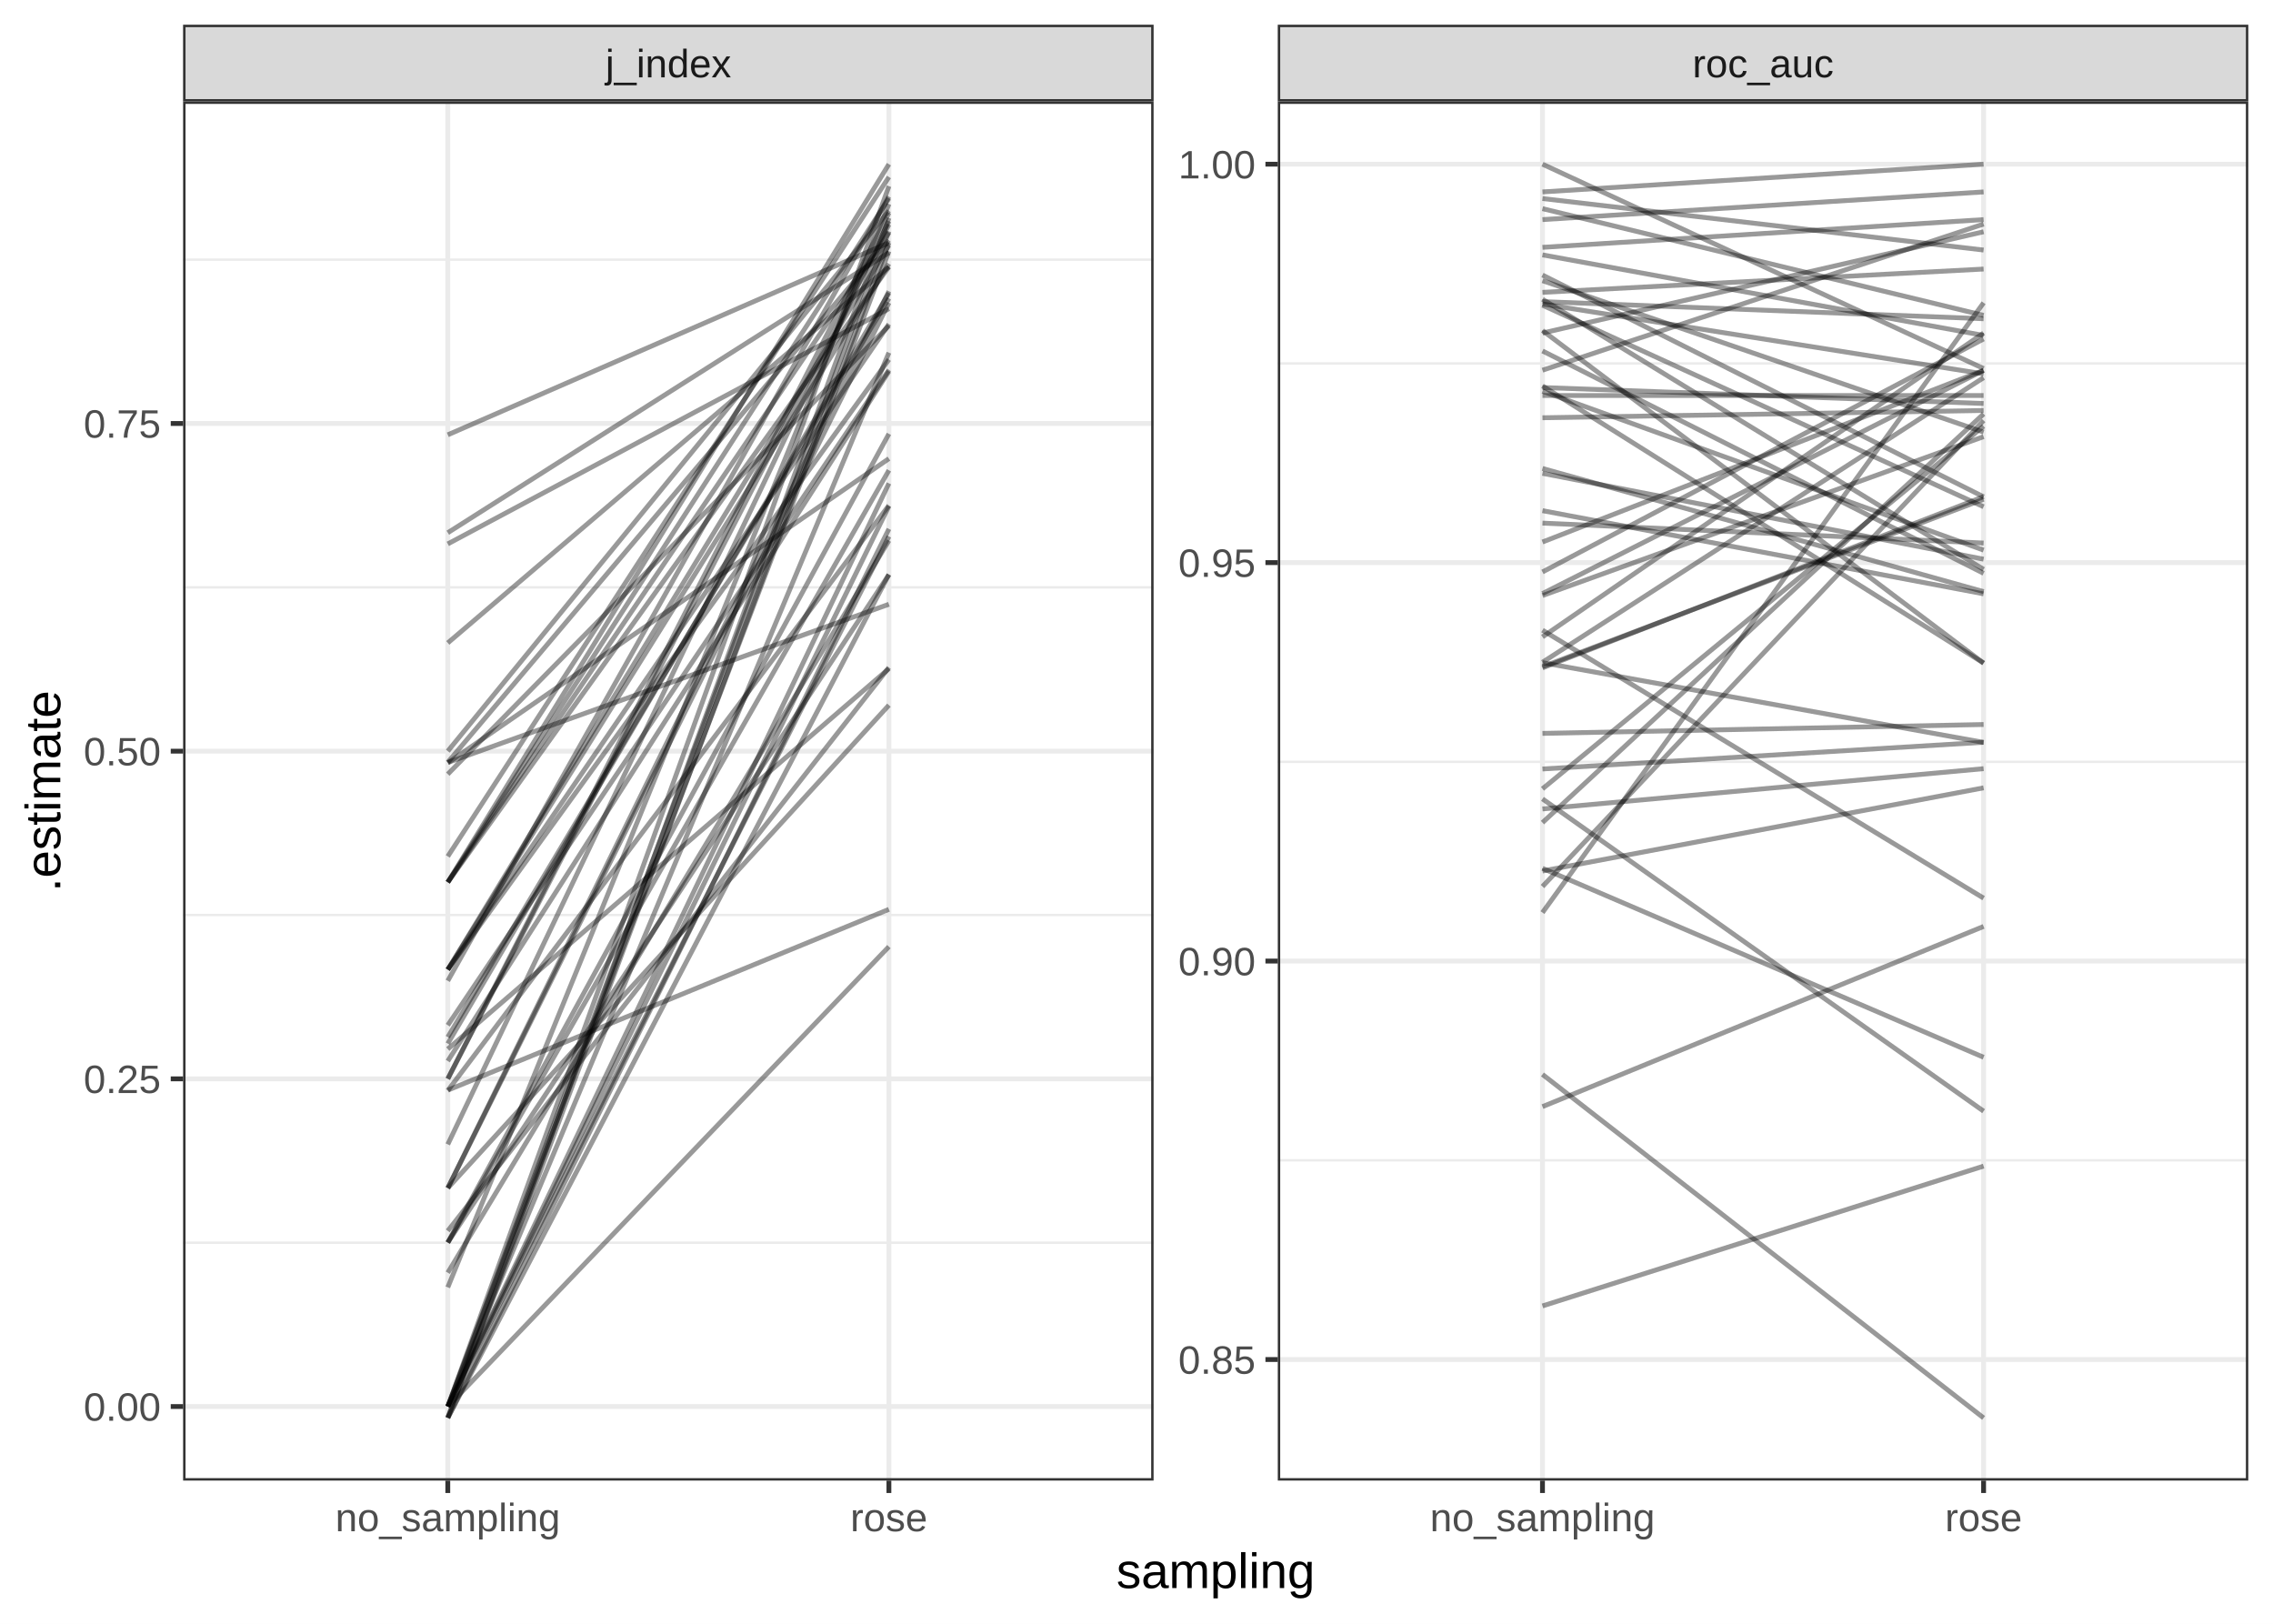
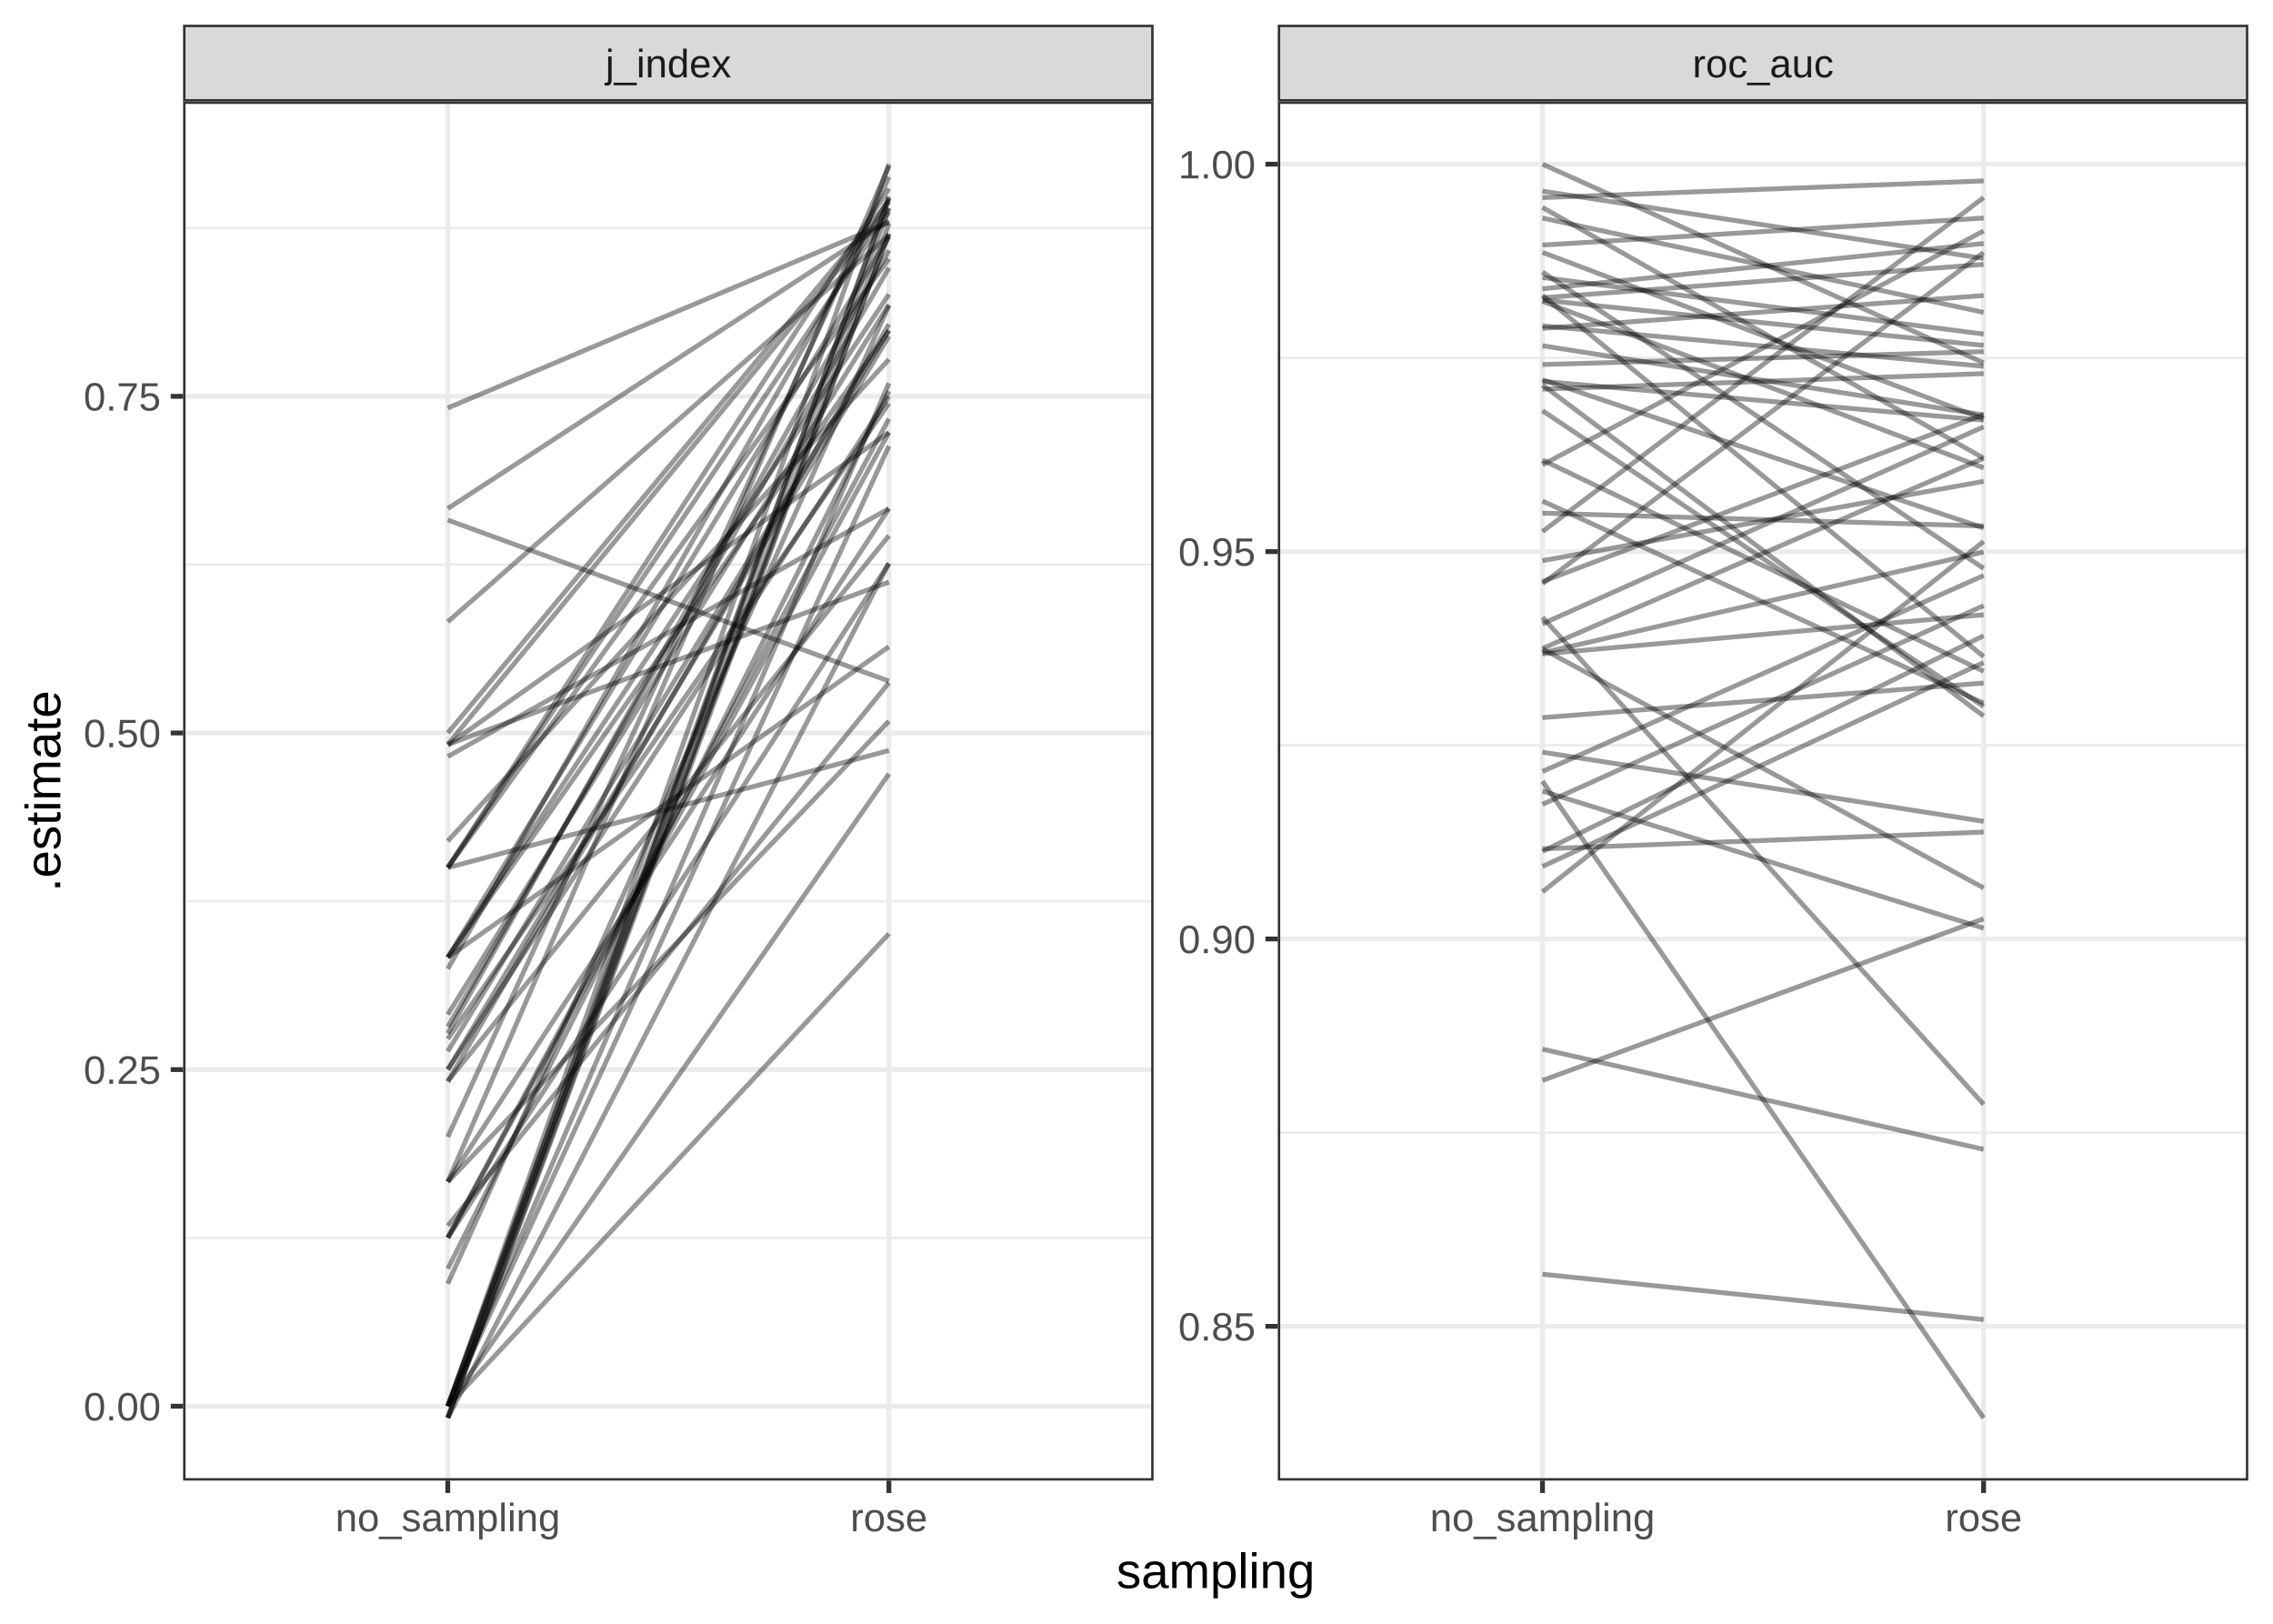
<svg xmlns="http://www.w3.org/2000/svg" class="svglite" width="504.00pt" height="360.00pt" viewBox="0 0 504.00 360.00">
  <defs>
    <style type="text/css">
    .svglite line, .svglite polyline, .svglite polygon, .svglite path, .svglite rect, .svglite circle {
      fill: none;
      stroke: #000000;
      stroke-linecap: round;
      stroke-linejoin: round;
      stroke-miterlimit: 10.00;
    }
    .svglite text {
      white-space: pre;
    }
  </style>
  </defs>
  <rect width="100%" height="100%" style="stroke: none; fill: none;" />
  <defs>
    <clipPath id="cpMC4wMHw1MDQuMDB8MC4wMHwzNjAuMDA=">
      <rect x="0.00" y="0.00" width="504.00" height="360.00" />
    </clipPath>
  </defs>
  <g clip-path="url(#cpMC4wMHw1MDQuMDB8MC4wMHwzNjAuMDA=)">
    <rect x="0.00" y="0.00" width="504.00" height="360.00" style="stroke-width: 1.07; stroke: #FFFFFF; fill: #FFFFFF;" />
  </g>
  <defs>
    <clipPath id="cpNDAuNjB8MjU1Ljc5fDIyLjUwfDMyOC4yNw==">
      <rect x="40.60" y="22.50" width="215.19" height="305.76" />
    </clipPath>
  </defs>
  <g clip-path="url(#cpNDAuNjB8MjU1Ljc5fDIyLjUwfDMyOC4yNw==)">
    <rect x="40.60" y="22.50" width="215.19" height="305.76" style="stroke-width: 1.07; stroke: none; fill: #FFFFFF;" />
-     <polyline points="40.60,275.52 255.79,275.52 " style="stroke-width: 0.53; stroke: #EBEBEB; stroke-linecap: butt;" />
-     <polyline points="40.60,202.87 255.79,202.87 " style="stroke-width: 0.53; stroke: #EBEBEB; stroke-linecap: butt;" />
-     <polyline points="40.60,130.22 255.79,130.22 " style="stroke-width: 0.53; stroke: #EBEBEB; stroke-linecap: butt;" />
-     <polyline points="40.60,57.57 255.79,57.57 " style="stroke-width: 0.53; stroke: #EBEBEB; stroke-linecap: butt;" />
-     <polyline points="40.60,311.84 255.79,311.84 " style="stroke-width: 1.07; stroke: #EBEBEB; stroke-linecap: butt;" />
-     <polyline points="40.60,239.19 255.79,239.19 " style="stroke-width: 1.07; stroke: #EBEBEB; stroke-linecap: butt;" />
-     <polyline points="40.60,166.54 255.79,166.54 " style="stroke-width: 1.07; stroke: #EBEBEB; stroke-linecap: butt;" />
-     <polyline points="40.60,93.89 255.79,93.89 " style="stroke-width: 1.07; stroke: #EBEBEB; stroke-linecap: butt;" />
+     <polyline points="40.60,274.46 255.79,274.46 " style="stroke-width: 0.53; stroke: #EBEBEB; stroke-linecap: butt;" />
+     <polyline points="40.60,199.82 255.79,199.82 " style="stroke-width: 0.53; stroke: #EBEBEB; stroke-linecap: butt;" />
+     <polyline points="40.60,125.19 255.79,125.19 " style="stroke-width: 0.53; stroke: #EBEBEB; stroke-linecap: butt;" />
+     <polyline points="40.60,50.56 255.79,50.56 " style="stroke-width: 0.53; stroke: #EBEBEB; stroke-linecap: butt;" />
+     <polyline points="40.60,311.77 255.79,311.77 " style="stroke-width: 1.07; stroke: #EBEBEB; stroke-linecap: butt;" />
+     <polyline points="40.60,237.14 255.79,237.14 " style="stroke-width: 1.07; stroke: #EBEBEB; stroke-linecap: butt;" />
+     <polyline points="40.60,162.51 255.79,162.51 " style="stroke-width: 1.07; stroke: #EBEBEB; stroke-linecap: butt;" />
+     <polyline points="40.60,87.87 255.79,87.87 " style="stroke-width: 1.07; stroke: #EBEBEB; stroke-linecap: butt;" />
    <polyline points="99.29,328.27 99.29,22.50 " style="stroke-width: 1.07; stroke: #EBEBEB; stroke-linecap: butt;" />
    <polyline points="197.10,328.27 197.10,22.50 " style="stroke-width: 1.07; stroke: #EBEBEB; stroke-linecap: butt;" />
-     <polyline points="99.29,120.59 197.10,68.43 " style="stroke-width: 1.07; stroke: #000000; stroke-opacity: 0.40; stroke-linecap: butt;" />
-     <polyline points="99.29,189.87 197.10,39.24 " style="stroke-width: 1.07; stroke: #000000; stroke-opacity: 0.40; stroke-linecap: butt;" />
-     <polyline points="99.29,311.84 197.10,112.21 " style="stroke-width: 1.07; stroke: #000000; stroke-opacity: 0.40; stroke-linecap: butt;" />
-     <polyline points="99.29,314.35 197.10,53.81 " style="stroke-width: 1.07; stroke: #000000; stroke-opacity: 0.40; stroke-linecap: butt;" />
-     <polyline points="99.29,217.46 197.10,43.60 " style="stroke-width: 1.07; stroke: #000000; stroke-opacity: 0.40; stroke-linecap: butt;" />
-     <polyline points="99.29,171.64 197.10,72.22 " style="stroke-width: 1.07; stroke: #000000; stroke-opacity: 0.40; stroke-linecap: butt;" />
-     <polyline points="99.29,311.84 197.10,51.30 " style="stroke-width: 1.07; stroke: #000000; stroke-opacity: 0.40; stroke-linecap: butt;" />
-     <polyline points="99.29,241.70 197.10,201.61 " style="stroke-width: 1.07; stroke: #000000; stroke-opacity: 0.40; stroke-linecap: butt;" />
-     <polyline points="99.29,311.84 197.10,55.72 " style="stroke-width: 1.07; stroke: #000000; stroke-opacity: 0.40; stroke-linecap: butt;" />
-     <polyline points="99.29,96.40 197.10,53.81 " style="stroke-width: 1.07; stroke: #000000; stroke-opacity: 0.40; stroke-linecap: butt;" />
-     <polyline points="99.29,195.60 197.10,36.40 " style="stroke-width: 1.07; stroke: #000000; stroke-opacity: 0.40; stroke-linecap: butt;" />
-     <polyline points="99.29,263.41 197.10,67.13 " style="stroke-width: 1.07; stroke: #000000; stroke-opacity: 0.40; stroke-linecap: butt;" />
-     <polyline points="99.29,169.00 197.10,53.26 " style="stroke-width: 1.07; stroke: #000000; stroke-opacity: 0.40; stroke-linecap: butt;" />
-     <polyline points="99.29,195.60 197.10,51.56 " style="stroke-width: 1.07; stroke: #000000; stroke-opacity: 0.40; stroke-linecap: butt;" />
-     <polyline points="99.29,275.47 197.10,96.19 " style="stroke-width: 1.07; stroke: #000000; stroke-opacity: 0.40; stroke-linecap: butt;" />
-     <polyline points="99.29,235.25 197.10,82.32 " style="stroke-width: 1.07; stroke: #000000; stroke-opacity: 0.40; stroke-linecap: butt;" />
-     <polyline points="99.29,311.84 197.10,78.19 " style="stroke-width: 1.07; stroke: #000000; stroke-opacity: 0.40; stroke-linecap: butt;" />
-     <polyline points="99.29,214.97 197.10,79.71 " style="stroke-width: 1.07; stroke: #000000; stroke-opacity: 0.40; stroke-linecap: butt;" />
-     <polyline points="99.29,311.84 197.10,118.94 " style="stroke-width: 1.07; stroke: #000000; stroke-opacity: 0.40; stroke-linecap: butt;" />
-     <polyline points="99.29,239.19 197.10,47.19 " style="stroke-width: 1.07; stroke: #000000; stroke-opacity: 0.40; stroke-linecap: butt;" />
-     <polyline points="99.29,311.84 197.10,41.28 " style="stroke-width: 1.07; stroke: #000000; stroke-opacity: 0.40; stroke-linecap: butt;" />
-     <polyline points="99.29,311.84 197.10,107.16 " style="stroke-width: 1.07; stroke: #000000; stroke-opacity: 0.40; stroke-linecap: butt;" />
-     <polyline points="99.29,214.97 197.10,58.50 " style="stroke-width: 1.07; stroke: #000000; stroke-opacity: 0.40; stroke-linecap: butt;" />
-     <polyline points="99.29,169.14 197.10,101.68 " style="stroke-width: 1.07; stroke: #000000; stroke-opacity: 0.40; stroke-linecap: butt;" />
-     <polyline points="99.29,275.47 197.10,127.41 " style="stroke-width: 1.07; stroke: #000000; stroke-opacity: 0.40; stroke-linecap: butt;" />
-     <polyline points="99.29,118.11 197.10,56.01 " style="stroke-width: 1.07; stroke: #000000; stroke-opacity: 0.40; stroke-linecap: butt;" />
-     <polyline points="99.29,195.60 197.10,43.98 " style="stroke-width: 1.07; stroke: #000000; stroke-opacity: 0.40; stroke-linecap: butt;" />
-     <polyline points="99.29,195.60 197.10,59.15 " style="stroke-width: 1.07; stroke: #000000; stroke-opacity: 0.40; stroke-linecap: butt;" />
-     <polyline points="99.29,263.41 197.10,64.58 " style="stroke-width: 1.07; stroke: #000000; stroke-opacity: 0.40; stroke-linecap: butt;" />
-     <polyline points="99.29,166.54 197.10,46.73 " style="stroke-width: 1.07; stroke: #000000; stroke-opacity: 0.40; stroke-linecap: butt;" />
-     <polyline points="99.29,311.84 197.10,209.88 " style="stroke-width: 1.07; stroke: #000000; stroke-opacity: 0.40; stroke-linecap: butt;" />
-     <polyline points="99.29,229.94 197.10,66.15 " style="stroke-width: 1.07; stroke: #000000; stroke-opacity: 0.40; stroke-linecap: butt;" />
-     <polyline points="99.29,282.17 197.10,119.85 " style="stroke-width: 1.07; stroke: #000000; stroke-opacity: 0.40; stroke-linecap: butt;" />
-     <polyline points="99.29,232.59 197.10,148.24 " style="stroke-width: 1.07; stroke: #000000; stroke-opacity: 0.40; stroke-linecap: butt;" />
-     <polyline points="99.29,263.41 197.10,156.34 " style="stroke-width: 1.07; stroke: #000000; stroke-opacity: 0.40; stroke-linecap: butt;" />
-     <polyline points="99.29,214.97 197.10,71.86 " style="stroke-width: 1.07; stroke: #000000; stroke-opacity: 0.40; stroke-linecap: butt;" />
-     <polyline points="99.29,214.97 197.10,54.38 " style="stroke-width: 1.07; stroke: #000000; stroke-opacity: 0.40; stroke-linecap: butt;" />
-     <polyline points="99.29,285.42 197.10,45.24 " style="stroke-width: 1.07; stroke: #000000; stroke-opacity: 0.40; stroke-linecap: butt;" />
-     <polyline points="99.29,169.05 197.10,133.97 " style="stroke-width: 1.07; stroke: #000000; stroke-opacity: 0.40; stroke-linecap: butt;" />
-     <polyline points="99.29,272.90 197.10,147.99 " style="stroke-width: 1.07; stroke: #000000; stroke-opacity: 0.40; stroke-linecap: butt;" />
-     <polyline points="99.29,239.19 197.10,49.78 " style="stroke-width: 1.07; stroke: #000000; stroke-opacity: 0.40; stroke-linecap: butt;" />
-     <polyline points="99.29,314.37 197.10,117.27 " style="stroke-width: 1.07; stroke: #000000; stroke-opacity: 0.40; stroke-linecap: butt;" />
-     <polyline points="99.29,314.30 197.10,48.33 " style="stroke-width: 1.07; stroke: #000000; stroke-opacity: 0.40; stroke-linecap: butt;" />
-     <polyline points="99.29,275.52 197.10,104.27 " style="stroke-width: 1.07; stroke: #000000; stroke-opacity: 0.40; stroke-linecap: butt;" />
-     <polyline points="99.29,231.38 197.10,64.96 " style="stroke-width: 1.07; stroke: #000000; stroke-opacity: 0.40; stroke-linecap: butt;" />
-     <polyline points="99.29,314.37 197.10,127.37 " style="stroke-width: 1.07; stroke: #000000; stroke-opacity: 0.40; stroke-linecap: butt;" />
-     <polyline points="99.29,142.54 197.10,59.15 " style="stroke-width: 1.07; stroke: #000000; stroke-opacity: 0.40; stroke-linecap: butt;" />
-     <polyline points="99.29,227.30 197.10,82.00 " style="stroke-width: 1.07; stroke: #000000; stroke-opacity: 0.40; stroke-linecap: butt;" />
-     <polyline points="99.29,241.79 197.10,112.05 " style="stroke-width: 1.07; stroke: #000000; stroke-opacity: 0.40; stroke-linecap: butt;" />
-     <polyline points="99.29,253.72 197.10,49.04 " style="stroke-width: 1.07; stroke: #000000; stroke-opacity: 0.40; stroke-linecap: butt;" />
+     <polyline points="99.29,115.30 197.10,151.02 " style="stroke-width: 1.07; stroke: #000000; stroke-opacity: 0.40; stroke-linecap: butt;" />
+     <polyline points="99.29,186.47 197.10,79.67 " style="stroke-width: 1.07; stroke: #000000; stroke-opacity: 0.40; stroke-linecap: butt;" />
+     <polyline points="99.29,311.77 197.10,98.91 " style="stroke-width: 1.07; stroke: #000000; stroke-opacity: 0.40; stroke-linecap: butt;" />
+     <polyline points="99.29,314.35 197.10,51.84 " style="stroke-width: 1.07; stroke: #000000; stroke-opacity: 0.40; stroke-linecap: butt;" />
+     <polyline points="99.29,214.81 197.10,43.86 " style="stroke-width: 1.07; stroke: #000000; stroke-opacity: 0.40; stroke-linecap: butt;" />
+     <polyline points="99.29,167.74 197.10,112.75 " style="stroke-width: 1.07; stroke: #000000; stroke-opacity: 0.40; stroke-linecap: butt;" />
+     <polyline points="99.29,311.77 197.10,51.84 " style="stroke-width: 1.07; stroke: #000000; stroke-opacity: 0.40; stroke-linecap: butt;" />
+     <polyline points="99.29,239.71 197.10,118.76 " style="stroke-width: 1.07; stroke: #000000; stroke-opacity: 0.40; stroke-linecap: butt;" />
+     <polyline points="99.29,311.77 197.10,46.13 " style="stroke-width: 1.07; stroke: #000000; stroke-opacity: 0.40; stroke-linecap: butt;" />
+     <polyline points="99.29,90.45 197.10,49.27 " style="stroke-width: 1.07; stroke: #000000; stroke-opacity: 0.40; stroke-linecap: butt;" />
+     <polyline points="99.29,192.36 197.10,41.80 " style="stroke-width: 1.07; stroke: #000000; stroke-opacity: 0.40; stroke-linecap: butt;" />
+     <polyline points="99.29,262.02 197.10,112.75 " style="stroke-width: 1.07; stroke: #000000; stroke-opacity: 0.40; stroke-linecap: butt;" />
+     <polyline points="99.29,165.04 197.10,46.13 " style="stroke-width: 1.07; stroke: #000000; stroke-opacity: 0.40; stroke-linecap: butt;" />
+     <polyline points="99.29,192.36 197.10,166.40 " style="stroke-width: 1.07; stroke: #000000; stroke-opacity: 0.40; stroke-linecap: butt;" />
+     <polyline points="99.29,274.41 197.10,92.87 " style="stroke-width: 1.07; stroke: #000000; stroke-opacity: 0.40; stroke-linecap: butt;" />
+     <polyline points="99.29,233.09 197.10,73.25 " style="stroke-width: 1.07; stroke: #000000; stroke-opacity: 0.40; stroke-linecap: butt;" />
+     <polyline points="99.29,311.77 197.10,84.95 " style="stroke-width: 1.07; stroke: #000000; stroke-opacity: 0.40; stroke-linecap: butt;" />
+     <polyline points="99.29,212.26 197.10,73.31 " style="stroke-width: 1.07; stroke: #000000; stroke-opacity: 0.40; stroke-linecap: butt;" />
+     <polyline points="99.29,311.77 197.10,44.12 " style="stroke-width: 1.07; stroke: #000000; stroke-opacity: 0.40; stroke-linecap: butt;" />
+     <polyline points="99.29,237.14 197.10,74.55 " style="stroke-width: 1.07; stroke: #000000; stroke-opacity: 0.40; stroke-linecap: butt;" />
+     <polyline points="99.29,311.77 197.10,36.40 " style="stroke-width: 1.07; stroke: #000000; stroke-opacity: 0.40; stroke-linecap: butt;" />
+     <polyline points="99.29,311.77 197.10,171.59 " style="stroke-width: 1.07; stroke: #000000; stroke-opacity: 0.40; stroke-linecap: butt;" />
+     <polyline points="99.29,212.26 197.10,143.37 " style="stroke-width: 1.07; stroke: #000000; stroke-opacity: 0.40; stroke-linecap: butt;" />
+     <polyline points="99.29,165.17 197.10,95.87 " style="stroke-width: 1.07; stroke: #000000; stroke-opacity: 0.40; stroke-linecap: butt;" />
+     <polyline points="99.29,274.41 197.10,124.95 " style="stroke-width: 1.07; stroke: #000000; stroke-opacity: 0.40; stroke-linecap: butt;" />
+     <polyline points="99.29,112.75 197.10,48.96 " style="stroke-width: 1.07; stroke: #000000; stroke-opacity: 0.40; stroke-linecap: butt;" />
+     <polyline points="99.29,192.36 197.10,46.99 " style="stroke-width: 1.07; stroke: #000000; stroke-opacity: 0.40; stroke-linecap: butt;" />
+     <polyline points="99.29,192.36 197.10,57.37 " style="stroke-width: 1.07; stroke: #000000; stroke-opacity: 0.40; stroke-linecap: butt;" />
+     <polyline points="99.29,262.02 197.10,36.81 " style="stroke-width: 1.07; stroke: #000000; stroke-opacity: 0.40; stroke-linecap: butt;" />
+     <polyline points="99.29,162.51 197.10,44.67 " style="stroke-width: 1.07; stroke: #000000; stroke-opacity: 0.40; stroke-linecap: butt;" />
+     <polyline points="99.29,311.77 197.10,207.02 " style="stroke-width: 1.07; stroke: #000000; stroke-opacity: 0.40; stroke-linecap: butt;" />
+     <polyline points="99.29,227.64 197.10,59.38 " style="stroke-width: 1.07; stroke: #000000; stroke-opacity: 0.40; stroke-linecap: butt;" />
+     <polyline points="99.29,281.29 197.10,86.75 " style="stroke-width: 1.07; stroke: #000000; stroke-opacity: 0.40; stroke-linecap: butt;" />
+     <polyline points="99.29,230.35 197.10,89.43 " style="stroke-width: 1.07; stroke: #000000; stroke-opacity: 0.40; stroke-linecap: butt;" />
+     <polyline points="99.29,262.02 197.10,159.89 " style="stroke-width: 1.07; stroke: #000000; stroke-opacity: 0.40; stroke-linecap: butt;" />
+     <polyline points="99.29,212.26 197.10,65.24 " style="stroke-width: 1.07; stroke: #000000; stroke-opacity: 0.40; stroke-linecap: butt;" />
+     <polyline points="99.29,212.26 197.10,52.52 " style="stroke-width: 1.07; stroke: #000000; stroke-opacity: 0.40; stroke-linecap: butt;" />
+     <polyline points="99.29,284.63 197.10,67.77 " style="stroke-width: 1.07; stroke: #000000; stroke-opacity: 0.40; stroke-linecap: butt;" />
+     <polyline points="99.29,165.08 197.10,129.05 " style="stroke-width: 1.07; stroke: #000000; stroke-opacity: 0.40; stroke-linecap: butt;" />
+     <polyline points="99.29,271.77 197.10,151.37 " style="stroke-width: 1.07; stroke: #000000; stroke-opacity: 0.40; stroke-linecap: butt;" />
+     <polyline points="99.29,237.14 197.10,87.87 " style="stroke-width: 1.07; stroke: #000000; stroke-opacity: 0.40; stroke-linecap: butt;" />
+     <polyline points="99.29,314.37 197.10,49.58 " style="stroke-width: 1.07; stroke: #000000; stroke-opacity: 0.40; stroke-linecap: butt;" />
+     <polyline points="99.29,314.30 197.10,43.60 " style="stroke-width: 1.07; stroke: #000000; stroke-opacity: 0.40; stroke-linecap: butt;" />
+     <polyline points="99.29,274.46 197.10,95.87 " style="stroke-width: 1.07; stroke: #000000; stroke-opacity: 0.40; stroke-linecap: butt;" />
+     <polyline points="99.29,229.12 197.10,55.51 " style="stroke-width: 1.07; stroke: #000000; stroke-opacity: 0.40; stroke-linecap: butt;" />
+     <polyline points="99.29,314.37 197.10,124.87 " style="stroke-width: 1.07; stroke: #000000; stroke-opacity: 0.40; stroke-linecap: butt;" />
+     <polyline points="99.29,137.85 197.10,52.18 " style="stroke-width: 1.07; stroke: #000000; stroke-opacity: 0.40; stroke-linecap: butt;" />
+     <polyline points="99.29,224.93 197.10,67.52 " style="stroke-width: 1.07; stroke: #000000; stroke-opacity: 0.40; stroke-linecap: butt;" />
+     <polyline points="99.29,239.80 197.10,71.88 " style="stroke-width: 1.07; stroke: #000000; stroke-opacity: 0.40; stroke-linecap: butt;" />
+     <polyline points="99.29,252.07 197.10,39.20 " style="stroke-width: 1.07; stroke: #000000; stroke-opacity: 0.40; stroke-linecap: butt;" />
    <rect x="40.60" y="22.50" width="215.19" height="305.76" style="stroke-width: 1.07; stroke: #333333;" />
  </g>
  <g clip-path="url(#cpMC4wMHw1MDQuMDB8MC4wMHwzNjAuMDA=)">
</g>
  <defs>
    <clipPath id="cpMjgzLjMzfDQ5OC41MnwyMi41MHwzMjguMjc=">
      <rect x="283.33" y="22.50" width="215.19" height="305.76" />
    </clipPath>
  </defs>
  <g clip-path="url(#cpMjgzLjMzfDQ5OC41MnwyMi41MHwzMjguMjc=)">
    <rect x="283.33" y="22.50" width="215.19" height="305.76" style="stroke-width: 1.07; stroke: none; fill: #FFFFFF;" />
-     <polyline points="283.33,257.25 498.52,257.25 " style="stroke-width: 0.53; stroke: #EBEBEB; stroke-linecap: butt;" />
-     <polyline points="283.33,168.91 498.52,168.91 " style="stroke-width: 0.53; stroke: #EBEBEB; stroke-linecap: butt;" />
-     <polyline points="283.33,80.57 498.52,80.57 " style="stroke-width: 0.53; stroke: #EBEBEB; stroke-linecap: butt;" />
-     <polyline points="283.33,301.42 498.52,301.42 " style="stroke-width: 1.07; stroke: #EBEBEB; stroke-linecap: butt;" />
-     <polyline points="283.33,213.08 498.52,213.08 " style="stroke-width: 1.07; stroke: #EBEBEB; stroke-linecap: butt;" />
-     <polyline points="283.33,124.74 498.52,124.74 " style="stroke-width: 1.07; stroke: #EBEBEB; stroke-linecap: butt;" />
+     <polyline points="283.33,251.12 498.52,251.12 " style="stroke-width: 0.53; stroke: #EBEBEB; stroke-linecap: butt;" />
+     <polyline points="283.33,165.23 498.52,165.23 " style="stroke-width: 0.53; stroke: #EBEBEB; stroke-linecap: butt;" />
+     <polyline points="283.33,79.35 498.52,79.35 " style="stroke-width: 0.53; stroke: #EBEBEB; stroke-linecap: butt;" />
+     <polyline points="283.33,294.06 498.52,294.06 " style="stroke-width: 1.07; stroke: #EBEBEB; stroke-linecap: butt;" />
+     <polyline points="283.33,208.18 498.52,208.18 " style="stroke-width: 1.07; stroke: #EBEBEB; stroke-linecap: butt;" />
+     <polyline points="283.33,122.29 498.52,122.29 " style="stroke-width: 1.07; stroke: #EBEBEB; stroke-linecap: butt;" />
    <polyline points="283.33,36.40 498.52,36.40 " style="stroke-width: 1.07; stroke: #EBEBEB; stroke-linecap: butt;" />
    <polyline points="342.02,328.27 342.02,22.50 " style="stroke-width: 1.07; stroke: #EBEBEB; stroke-linecap: butt;" />
    <polyline points="439.83,328.27 439.83,22.50 " style="stroke-width: 1.07; stroke: #EBEBEB; stroke-linecap: butt;" />
-     <polyline points="342.02,86.74 439.83,121.97 " style="stroke-width: 1.07; stroke: #000000; stroke-opacity: 0.40; stroke-linecap: butt;" />
-     <polyline points="342.02,56.51 439.83,74.37 " style="stroke-width: 1.07; stroke: #000000; stroke-opacity: 0.40; stroke-linecap: butt;" />
-     <polyline points="342.02,85.57 439.83,147.02 " style="stroke-width: 1.07; stroke: #000000; stroke-opacity: 0.40; stroke-linecap: butt;" />
-     <polyline points="342.02,131.60 439.83,82.10 " style="stroke-width: 1.07; stroke: #000000; stroke-opacity: 0.40; stroke-linecap: butt;" />
-     <polyline points="342.02,132.04 439.83,96.81 " style="stroke-width: 1.07; stroke: #000000; stroke-opacity: 0.40; stroke-linecap: butt;" />
-     <polyline points="342.02,126.81 439.83,75.15 " style="stroke-width: 1.07; stroke: #000000; stroke-opacity: 0.40; stroke-linecap: butt;" />
-     <polyline points="342.02,120.17 439.83,82.10 " style="stroke-width: 1.07; stroke: #000000; stroke-opacity: 0.40; stroke-linecap: butt;" />
-     <polyline points="342.02,192.52 439.83,234.41 " style="stroke-width: 1.07; stroke: #000000; stroke-opacity: 0.40; stroke-linecap: butt;" />
-     <polyline points="342.02,66.35 439.83,126.24 " style="stroke-width: 1.07; stroke: #000000; stroke-opacity: 0.40; stroke-linecap: butt;" />
-     <polyline points="342.02,44.02 439.83,55.44 " style="stroke-width: 1.07; stroke: #000000; stroke-opacity: 0.40; stroke-linecap: butt;" />
-     <polyline points="342.02,42.55 439.83,36.40 " style="stroke-width: 1.07; stroke: #000000; stroke-opacity: 0.40; stroke-linecap: butt;" />
-     <polyline points="342.02,196.55 439.83,93.23 " style="stroke-width: 1.07; stroke: #000000; stroke-opacity: 0.40; stroke-linecap: butt;" />
-     <polyline points="342.02,73.84 439.83,51.38 " style="stroke-width: 1.07; stroke: #000000; stroke-opacity: 0.40; stroke-linecap: butt;" />
-     <polyline points="342.02,202.33 439.83,67.13 " style="stroke-width: 1.07; stroke: #000000; stroke-opacity: 0.40; stroke-linecap: butt;" />
-     <polyline points="342.02,174.89 439.83,94.48 " style="stroke-width: 1.07; stroke: #000000; stroke-opacity: 0.40; stroke-linecap: butt;" />
-     <polyline points="342.02,146.92 439.83,164.60 " style="stroke-width: 1.07; stroke: #000000; stroke-opacity: 0.40; stroke-linecap: butt;" />
-     <polyline points="342.02,179.35 439.83,170.42 " style="stroke-width: 1.07; stroke: #000000; stroke-opacity: 0.40; stroke-linecap: butt;" />
-     <polyline points="342.02,85.92 439.83,89.46 " style="stroke-width: 1.07; stroke: #000000; stroke-opacity: 0.40; stroke-linecap: butt;" />
-     <polyline points="342.02,104.94 439.83,123.98 " style="stroke-width: 1.07; stroke: #000000; stroke-opacity: 0.40; stroke-linecap: butt;" />
-     <polyline points="342.02,146.83 439.83,83.73 " style="stroke-width: 1.07; stroke: #000000; stroke-opacity: 0.40; stroke-linecap: butt;" />
-     <polyline points="342.02,66.87 439.83,70.67 " style="stroke-width: 1.07; stroke: #000000; stroke-opacity: 0.40; stroke-linecap: butt;" />
-     <polyline points="342.02,113.22 439.83,131.66 " style="stroke-width: 1.07; stroke: #000000; stroke-opacity: 0.40; stroke-linecap: butt;" />
-     <polyline points="342.02,182.38 439.83,91.77 " style="stroke-width: 1.07; stroke: #000000; stroke-opacity: 0.40; stroke-linecap: butt;" />
-     <polyline points="342.02,162.60 439.83,160.63 " style="stroke-width: 1.07; stroke: #000000; stroke-opacity: 0.40; stroke-linecap: butt;" />
-     <polyline points="342.02,148.08 439.83,110.11 " style="stroke-width: 1.07; stroke: #000000; stroke-opacity: 0.40; stroke-linecap: butt;" />
-     <polyline points="342.02,36.40 439.83,81.71 " style="stroke-width: 1.07; stroke: #000000; stroke-opacity: 0.40; stroke-linecap: butt;" />
-     <polyline points="342.02,48.69 439.83,42.55 " style="stroke-width: 1.07; stroke: #000000; stroke-opacity: 0.40; stroke-linecap: butt;" />
-     <polyline points="342.02,60.98 439.83,110.15 " style="stroke-width: 1.07; stroke: #000000; stroke-opacity: 0.40; stroke-linecap: butt;" />
-     <polyline points="342.02,62.23 439.83,95.81 " style="stroke-width: 1.07; stroke: #000000; stroke-opacity: 0.40; stroke-linecap: butt;" />
-     <polyline points="342.02,64.82 439.83,59.65 " style="stroke-width: 1.07; stroke: #000000; stroke-opacity: 0.40; stroke-linecap: butt;" />
-     <polyline points="342.02,289.54 439.83,258.54 " style="stroke-width: 1.07; stroke: #000000; stroke-opacity: 0.40; stroke-linecap: butt;" />
-     <polyline points="342.02,103.86 439.83,131.17 " style="stroke-width: 1.07; stroke: #000000; stroke-opacity: 0.40; stroke-linecap: butt;" />
-     <polyline points="342.02,147.82 439.83,110.68 " style="stroke-width: 1.07; stroke: #000000; stroke-opacity: 0.40; stroke-linecap: butt;" />
-     <polyline points="342.02,115.98 439.83,120.40 " style="stroke-width: 1.07; stroke: #000000; stroke-opacity: 0.40; stroke-linecap: butt;" />
-     <polyline points="342.02,139.72 439.83,199.13 " style="stroke-width: 1.07; stroke: #000000; stroke-opacity: 0.40; stroke-linecap: butt;" />
-     <polyline points="342.02,87.69 439.83,87.69 " style="stroke-width: 1.07; stroke: #000000; stroke-opacity: 0.40; stroke-linecap: butt;" />
-     <polyline points="342.02,67.40 439.83,82.90 " style="stroke-width: 1.07; stroke: #000000; stroke-opacity: 0.40; stroke-linecap: butt;" />
-     <polyline points="342.02,82.08 439.83,49.67 " style="stroke-width: 1.07; stroke: #000000; stroke-opacity: 0.40; stroke-linecap: butt;" />
-     <polyline points="342.02,238.21 439.83,314.37 " style="stroke-width: 1.07; stroke: #000000; stroke-opacity: 0.40; stroke-linecap: butt;" />
-     <polyline points="342.02,177.12 439.83,246.36 " style="stroke-width: 1.07; stroke: #000000; stroke-opacity: 0.40; stroke-linecap: butt;" />
-     <polyline points="342.02,46.26 439.83,69.92 " style="stroke-width: 1.07; stroke: #000000; stroke-opacity: 0.40; stroke-linecap: butt;" />
-     <polyline points="342.02,193.11 439.83,174.67 " style="stroke-width: 1.07; stroke: #000000; stroke-opacity: 0.40; stroke-linecap: butt;" />
-     <polyline points="342.02,141.21 439.83,73.84 " style="stroke-width: 1.07; stroke: #000000; stroke-opacity: 0.40; stroke-linecap: butt;" />
-     <polyline points="342.02,170.49 439.83,164.57 " style="stroke-width: 1.07; stroke: #000000; stroke-opacity: 0.40; stroke-linecap: butt;" />
-     <polyline points="342.02,67.67 439.83,112.35 " style="stroke-width: 1.07; stroke: #000000; stroke-opacity: 0.40; stroke-linecap: butt;" />
-     <polyline points="342.02,245.35 439.83,205.40 " style="stroke-width: 1.07; stroke: #000000; stroke-opacity: 0.40; stroke-linecap: butt;" />
-     <polyline points="342.02,73.28 439.83,147.02 " style="stroke-width: 1.07; stroke: #000000; stroke-opacity: 0.40; stroke-linecap: butt;" />
-     <polyline points="342.02,92.62 439.83,91.01 " style="stroke-width: 1.07; stroke: #000000; stroke-opacity: 0.40; stroke-linecap: butt;" />
-     <polyline points="342.02,77.81 439.83,127.11 " style="stroke-width: 1.07; stroke: #000000; stroke-opacity: 0.40; stroke-linecap: butt;" />
-     <polyline points="342.02,54.84 439.83,48.69 " style="stroke-width: 1.07; stroke: #000000; stroke-opacity: 0.40; stroke-linecap: butt;" />
+     <polyline points="342.02,85.34 439.83,158.75 " style="stroke-width: 1.07; stroke: #000000; stroke-opacity: 0.40; stroke-linecap: butt;" />
+     <polyline points="342.02,55.95 439.83,92.86 " style="stroke-width: 1.07; stroke: #000000; stroke-opacity: 0.40; stroke-linecap: butt;" />
+     <polyline points="342.02,84.20 439.83,117.06 " style="stroke-width: 1.07; stroke: #000000; stroke-opacity: 0.40; stroke-linecap: butt;" />
+     <polyline points="342.02,128.95 439.83,91.93 " style="stroke-width: 1.07; stroke: #000000; stroke-opacity: 0.40; stroke-linecap: butt;" />
+     <polyline points="342.02,129.39 439.83,55.98 " style="stroke-width: 1.07; stroke: #000000; stroke-opacity: 0.40; stroke-linecap: butt;" />
+     <polyline points="342.02,124.30 439.83,106.72 " style="stroke-width: 1.07; stroke: #000000; stroke-opacity: 0.40; stroke-linecap: butt;" />
+     <polyline points="342.02,117.85 439.83,43.81 " style="stroke-width: 1.07; stroke: #000000; stroke-opacity: 0.40; stroke-linecap: butt;" />
+     <polyline points="342.02,188.19 439.83,184.48 " style="stroke-width: 1.07; stroke: #000000; stroke-opacity: 0.40; stroke-linecap: butt;" />
+     <polyline points="342.02,65.52 439.83,145.58 " style="stroke-width: 1.07; stroke: #000000; stroke-opacity: 0.40; stroke-linecap: butt;" />
+     <polyline points="342.02,43.81 439.83,40.11 " style="stroke-width: 1.07; stroke: #000000; stroke-opacity: 0.40; stroke-linecap: butt;" />
+     <polyline points="342.02,42.38 439.83,57.31 " style="stroke-width: 1.07; stroke: #000000; stroke-opacity: 0.40; stroke-linecap: butt;" />
+     <polyline points="342.02,192.10 439.83,146.90 " style="stroke-width: 1.07; stroke: #000000; stroke-opacity: 0.40; stroke-linecap: butt;" />
+     <polyline points="342.02,72.80 439.83,65.52 " style="stroke-width: 1.07; stroke: #000000; stroke-opacity: 0.40; stroke-linecap: butt;" />
+     <polyline points="342.02,197.72 439.83,120.05 " style="stroke-width: 1.07; stroke: #000000; stroke-opacity: 0.40; stroke-linecap: butt;" />
+     <polyline points="342.02,171.04 439.83,127.61 " style="stroke-width: 1.07; stroke: #000000; stroke-opacity: 0.40; stroke-linecap: butt;" />
+     <polyline points="342.02,143.85 439.83,196.86 " style="stroke-width: 1.07; stroke: #000000; stroke-opacity: 0.40; stroke-linecap: butt;" />
+     <polyline points="342.02,175.39 439.83,205.79 " style="stroke-width: 1.07; stroke: #000000; stroke-opacity: 0.40; stroke-linecap: butt;" />
+     <polyline points="342.02,84.55 439.83,93.15 " style="stroke-width: 1.07; stroke: #000000; stroke-opacity: 0.40; stroke-linecap: butt;" />
+     <polyline points="342.02,103.04 439.83,51.21 " style="stroke-width: 1.07; stroke: #000000; stroke-opacity: 0.40; stroke-linecap: butt;" />
+     <polyline points="342.02,143.76 439.83,101.59 " style="stroke-width: 1.07; stroke: #000000; stroke-opacity: 0.40; stroke-linecap: butt;" />
+     <polyline points="342.02,66.02 439.83,58.62 " style="stroke-width: 1.07; stroke: #000000; stroke-opacity: 0.40; stroke-linecap: butt;" />
+     <polyline points="342.02,111.09 439.83,155.90 " style="stroke-width: 1.07; stroke: #000000; stroke-opacity: 0.40; stroke-linecap: butt;" />
+     <polyline points="342.02,178.32 439.83,134.28 " style="stroke-width: 1.07; stroke: #000000; stroke-opacity: 0.40; stroke-linecap: butt;" />
+     <polyline points="342.02,159.10 439.83,151.43 " style="stroke-width: 1.07; stroke: #000000; stroke-opacity: 0.40; stroke-linecap: butt;" />
+     <polyline points="342.02,144.98 439.83,136.30 " style="stroke-width: 1.07; stroke: #000000; stroke-opacity: 0.40; stroke-linecap: butt;" />
+     <polyline points="342.02,36.40 439.83,80.45 " style="stroke-width: 1.07; stroke: #000000; stroke-opacity: 0.40; stroke-linecap: butt;" />
+     <polyline points="342.02,48.35 439.83,69.26 " style="stroke-width: 1.07; stroke: #000000; stroke-opacity: 0.40; stroke-linecap: butt;" />
+     <polyline points="342.02,60.30 439.83,126.02 " style="stroke-width: 1.07; stroke: #000000; stroke-opacity: 0.40; stroke-linecap: butt;" />
+     <polyline points="342.02,61.52 439.83,74.07 " style="stroke-width: 1.07; stroke: #000000; stroke-opacity: 0.40; stroke-linecap: butt;" />
+     <polyline points="342.02,64.03 439.83,53.98 " style="stroke-width: 1.07; stroke: #000000; stroke-opacity: 0.40; stroke-linecap: butt;" />
+     <polyline points="342.02,282.51 439.83,292.56 " style="stroke-width: 1.07; stroke: #000000; stroke-opacity: 0.40; stroke-linecap: butt;" />
+     <polyline points="342.02,101.99 439.83,148.84 " style="stroke-width: 1.07; stroke: #000000; stroke-opacity: 0.40; stroke-linecap: butt;" />
+     <polyline points="342.02,144.73 439.83,122.38 " style="stroke-width: 1.07; stroke: #000000; stroke-opacity: 0.40; stroke-linecap: butt;" />
+     <polyline points="342.02,113.77 439.83,116.63 " style="stroke-width: 1.07; stroke: #000000; stroke-opacity: 0.40; stroke-linecap: butt;" />
+     <polyline points="342.02,136.86 439.83,244.84 " style="stroke-width: 1.07; stroke: #000000; stroke-opacity: 0.40; stroke-linecap: butt;" />
+     <polyline points="342.02,86.27 439.83,82.83 " style="stroke-width: 1.07; stroke: #000000; stroke-opacity: 0.40; stroke-linecap: butt;" />
+     <polyline points="342.02,66.54 439.83,76.58 " style="stroke-width: 1.07; stroke: #000000; stroke-opacity: 0.40; stroke-linecap: butt;" />
+     <polyline points="342.02,80.82 439.83,77.95 " style="stroke-width: 1.07; stroke: #000000; stroke-opacity: 0.40; stroke-linecap: butt;" />
+     <polyline points="342.02,232.61 439.83,254.82 " style="stroke-width: 1.07; stroke: #000000; stroke-opacity: 0.40; stroke-linecap: butt;" />
+     <polyline points="342.02,173.21 439.83,314.37 " style="stroke-width: 1.07; stroke: #000000; stroke-opacity: 0.40; stroke-linecap: butt;" />
+     <polyline points="342.02,45.99 439.83,101.59 " style="stroke-width: 1.07; stroke: #000000; stroke-opacity: 0.40; stroke-linecap: butt;" />
+     <polyline points="342.02,188.76 439.83,140.96 " style="stroke-width: 1.07; stroke: #000000; stroke-opacity: 0.40; stroke-linecap: butt;" />
+     <polyline points="342.02,138.30 439.83,94.63 " style="stroke-width: 1.07; stroke: #000000; stroke-opacity: 0.40; stroke-linecap: butt;" />
+     <polyline points="342.02,166.77 439.83,182.10 " style="stroke-width: 1.07; stroke: #000000; stroke-opacity: 0.40; stroke-linecap: butt;" />
+     <polyline points="342.02,66.81 439.83,103.72 " style="stroke-width: 1.07; stroke: #000000; stroke-opacity: 0.40; stroke-linecap: butt;" />
+     <polyline points="342.02,239.54 439.83,203.70 " style="stroke-width: 1.07; stroke: #000000; stroke-opacity: 0.40; stroke-linecap: butt;" />
+     <polyline points="342.02,72.25 439.83,81.21 " style="stroke-width: 1.07; stroke: #000000; stroke-opacity: 0.40; stroke-linecap: butt;" />
+     <polyline points="342.02,91.06 439.83,156.64 " style="stroke-width: 1.07; stroke: #000000; stroke-opacity: 0.40; stroke-linecap: butt;" />
+     <polyline points="342.02,76.66 439.83,92.00 " style="stroke-width: 1.07; stroke: #000000; stroke-opacity: 0.40; stroke-linecap: butt;" />
+     <polyline points="342.02,54.33 439.83,48.35 " style="stroke-width: 1.07; stroke: #000000; stroke-opacity: 0.40; stroke-linecap: butt;" />
    <rect x="283.33" y="22.50" width="215.19" height="305.76" style="stroke-width: 1.07; stroke: #333333;" />
  </g>
  <g clip-path="url(#cpMC4wMHw1MDQuMDB8MC4wMHwzNjAuMDA=)">
</g>
  <defs>
    <clipPath id="cpNDAuNjB8MjU1Ljc5fDUuNDh8MjIuNTA=">
      <rect x="40.60" y="5.48" width="215.19" height="17.03" />
    </clipPath>
  </defs>
  <g clip-path="url(#cpNDAuNjB8MjU1Ljc5fDUuNDh8MjIuNTA=)">
    <rect x="40.60" y="5.48" width="215.19" height="17.03" style="stroke-width: 1.07; stroke: #333333; fill: #D9D9D9;" />
    <text x="148.20" y="17.15" text-anchor="middle" style="font-size: 8.80px;fill: #1A1A1A; font-family: &quot;Arial&quot;;" textLength="27.89px" lengthAdjust="spacingAndGlyphs">j_index</text>
  </g>
  <g clip-path="url(#cpMC4wMHw1MDQuMDB8MC4wMHwzNjAuMDA=)">
</g>
  <defs>
    <clipPath id="cpMjgzLjMzfDQ5OC41Mnw1LjQ4fDIyLjUw">
      <rect x="283.33" y="5.48" width="215.19" height="17.03" />
    </clipPath>
  </defs>
  <g clip-path="url(#cpMjgzLjMzfDQ5OC41Mnw1LjQ4fDIyLjUw)">
    <rect x="283.33" y="5.48" width="215.19" height="17.03" style="stroke-width: 1.07; stroke: #333333; fill: #D9D9D9;" />
    <text x="390.93" y="17.15" text-anchor="middle" style="font-size: 8.80px;fill: #1A1A1A; font-family: &quot;Arial&quot;;" textLength="31.31px" lengthAdjust="spacingAndGlyphs">roc_auc</text>
  </g>
  <g clip-path="url(#cpMC4wMHw1MDQuMDB8MC4wMHwzNjAuMDA=)">
    <polyline points="99.29,331.01 99.29,328.27 " style="stroke-width: 1.07; stroke: #333333; stroke-linecap: butt;" />
    <polyline points="197.10,331.01 197.10,328.27 " style="stroke-width: 1.07; stroke: #333333; stroke-linecap: butt;" />
    <text x="99.29" y="339.50" text-anchor="middle" style="font-size: 8.80px;fill: #4D4D4D; font-family: &quot;Arial&quot;;" textLength="49.90px" lengthAdjust="spacingAndGlyphs">no_sampling</text>
    <text x="197.10" y="339.50" text-anchor="middle" style="font-size: 8.80px;fill: #4D4D4D; font-family: &quot;Arial&quot;;" textLength="17.12px" lengthAdjust="spacingAndGlyphs">rose</text>
    <polyline points="342.02,331.01 342.02,328.27 " style="stroke-width: 1.07; stroke: #333333; stroke-linecap: butt;" />
    <polyline points="439.83,331.01 439.83,328.27 " style="stroke-width: 1.07; stroke: #333333; stroke-linecap: butt;" />
    <text x="342.02" y="339.50" text-anchor="middle" style="font-size: 8.80px;fill: #4D4D4D; font-family: &quot;Arial&quot;;" textLength="49.90px" lengthAdjust="spacingAndGlyphs">no_sampling</text>
    <text x="439.83" y="339.50" text-anchor="middle" style="font-size: 8.80px;fill: #4D4D4D; font-family: &quot;Arial&quot;;" textLength="17.12px" lengthAdjust="spacingAndGlyphs">rose</text>
-     <text x="278.40" y="304.58" text-anchor="end" style="font-size: 8.80px;fill: #4D4D4D; font-family: &quot;Arial&quot;;" textLength="17.13px" lengthAdjust="spacingAndGlyphs">0.85</text>
-     <text x="278.40" y="216.24" text-anchor="end" style="font-size: 8.80px;fill: #4D4D4D; font-family: &quot;Arial&quot;;" textLength="17.13px" lengthAdjust="spacingAndGlyphs">0.90</text>
-     <text x="278.40" y="127.90" text-anchor="end" style="font-size: 8.80px;fill: #4D4D4D; font-family: &quot;Arial&quot;;" textLength="17.13px" lengthAdjust="spacingAndGlyphs">0.95</text>
+     <text x="278.40" y="297.22" text-anchor="end" style="font-size: 8.80px;fill: #4D4D4D; font-family: &quot;Arial&quot;;" textLength="17.13px" lengthAdjust="spacingAndGlyphs">0.85</text>
+     <text x="278.40" y="211.33" text-anchor="end" style="font-size: 8.80px;fill: #4D4D4D; font-family: &quot;Arial&quot;;" textLength="17.13px" lengthAdjust="spacingAndGlyphs">0.90</text>
+     <text x="278.40" y="125.44" text-anchor="end" style="font-size: 8.80px;fill: #4D4D4D; font-family: &quot;Arial&quot;;" textLength="17.13px" lengthAdjust="spacingAndGlyphs">0.95</text>
    <text x="278.40" y="39.56" text-anchor="end" style="font-size: 8.80px;fill: #4D4D4D; font-family: &quot;Arial&quot;;" textLength="17.13px" lengthAdjust="spacingAndGlyphs">1.00</text>
-     <polyline points="280.59,301.42 283.33,301.42 " style="stroke-width: 1.07; stroke: #333333; stroke-linecap: butt;" />
-     <polyline points="280.59,213.08 283.33,213.08 " style="stroke-width: 1.07; stroke: #333333; stroke-linecap: butt;" />
-     <polyline points="280.59,124.74 283.33,124.74 " style="stroke-width: 1.07; stroke: #333333; stroke-linecap: butt;" />
+     <polyline points="280.59,294.06 283.33,294.06 " style="stroke-width: 1.07; stroke: #333333; stroke-linecap: butt;" />
+     <polyline points="280.59,208.18 283.33,208.18 " style="stroke-width: 1.07; stroke: #333333; stroke-linecap: butt;" />
+     <polyline points="280.59,122.29 283.33,122.29 " style="stroke-width: 1.07; stroke: #333333; stroke-linecap: butt;" />
    <polyline points="280.59,36.40 283.33,36.40 " style="stroke-width: 1.07; stroke: #333333; stroke-linecap: butt;" />
-     <text x="35.67" y="314.99" text-anchor="end" style="font-size: 8.80px;fill: #4D4D4D; font-family: &quot;Arial&quot;;" textLength="17.13px" lengthAdjust="spacingAndGlyphs">0.00</text>
-     <text x="35.67" y="242.34" text-anchor="end" style="font-size: 8.80px;fill: #4D4D4D; font-family: &quot;Arial&quot;;" textLength="17.13px" lengthAdjust="spacingAndGlyphs">0.25</text>
-     <text x="35.67" y="169.69" text-anchor="end" style="font-size: 8.80px;fill: #4D4D4D; font-family: &quot;Arial&quot;;" textLength="17.13px" lengthAdjust="spacingAndGlyphs">0.50</text>
-     <text x="35.67" y="97.04" text-anchor="end" style="font-size: 8.80px;fill: #4D4D4D; font-family: &quot;Arial&quot;;" textLength="17.13px" lengthAdjust="spacingAndGlyphs">0.75</text>
-     <polyline points="37.86,311.84 40.60,311.84 " style="stroke-width: 1.07; stroke: #333333; stroke-linecap: butt;" />
-     <polyline points="37.86,239.19 40.60,239.19 " style="stroke-width: 1.07; stroke: #333333; stroke-linecap: butt;" />
-     <polyline points="37.86,166.54 40.60,166.54 " style="stroke-width: 1.07; stroke: #333333; stroke-linecap: butt;" />
-     <polyline points="37.86,93.89 40.60,93.89 " style="stroke-width: 1.07; stroke: #333333; stroke-linecap: butt;" />
+     <text x="35.67" y="314.93" text-anchor="end" style="font-size: 8.80px;fill: #4D4D4D; font-family: &quot;Arial&quot;;" textLength="17.13px" lengthAdjust="spacingAndGlyphs">0.00</text>
+     <text x="35.67" y="240.29" text-anchor="end" style="font-size: 8.80px;fill: #4D4D4D; font-family: &quot;Arial&quot;;" textLength="17.13px" lengthAdjust="spacingAndGlyphs">0.25</text>
+     <text x="35.67" y="165.66" text-anchor="end" style="font-size: 8.80px;fill: #4D4D4D; font-family: &quot;Arial&quot;;" textLength="17.13px" lengthAdjust="spacingAndGlyphs">0.50</text>
+     <text x="35.67" y="91.03" text-anchor="end" style="font-size: 8.80px;fill: #4D4D4D; font-family: &quot;Arial&quot;;" textLength="17.13px" lengthAdjust="spacingAndGlyphs">0.75</text>
+     <polyline points="37.86,311.77 40.60,311.77 " style="stroke-width: 1.07; stroke: #333333; stroke-linecap: butt;" />
+     <polyline points="37.86,237.14 40.60,237.14 " style="stroke-width: 1.07; stroke: #333333; stroke-linecap: butt;" />
+     <polyline points="37.86,162.51 40.60,162.51 " style="stroke-width: 1.07; stroke: #333333; stroke-linecap: butt;" />
+     <polyline points="37.86,87.87 40.60,87.87 " style="stroke-width: 1.07; stroke: #333333; stroke-linecap: butt;" />
    <text x="269.56" y="352.09" text-anchor="middle" style="font-size: 11.00px; font-family: &quot;Arial&quot;;" textLength="44.03px" lengthAdjust="spacingAndGlyphs">sampling</text>
    <text transform="translate(13.37,175.39) rotate(-90)" text-anchor="middle" style="font-size: 11.00px; font-family: &quot;Arial&quot;;" textLength="44.63px" lengthAdjust="spacingAndGlyphs">.estimate</text>
  </g>
</svg>
